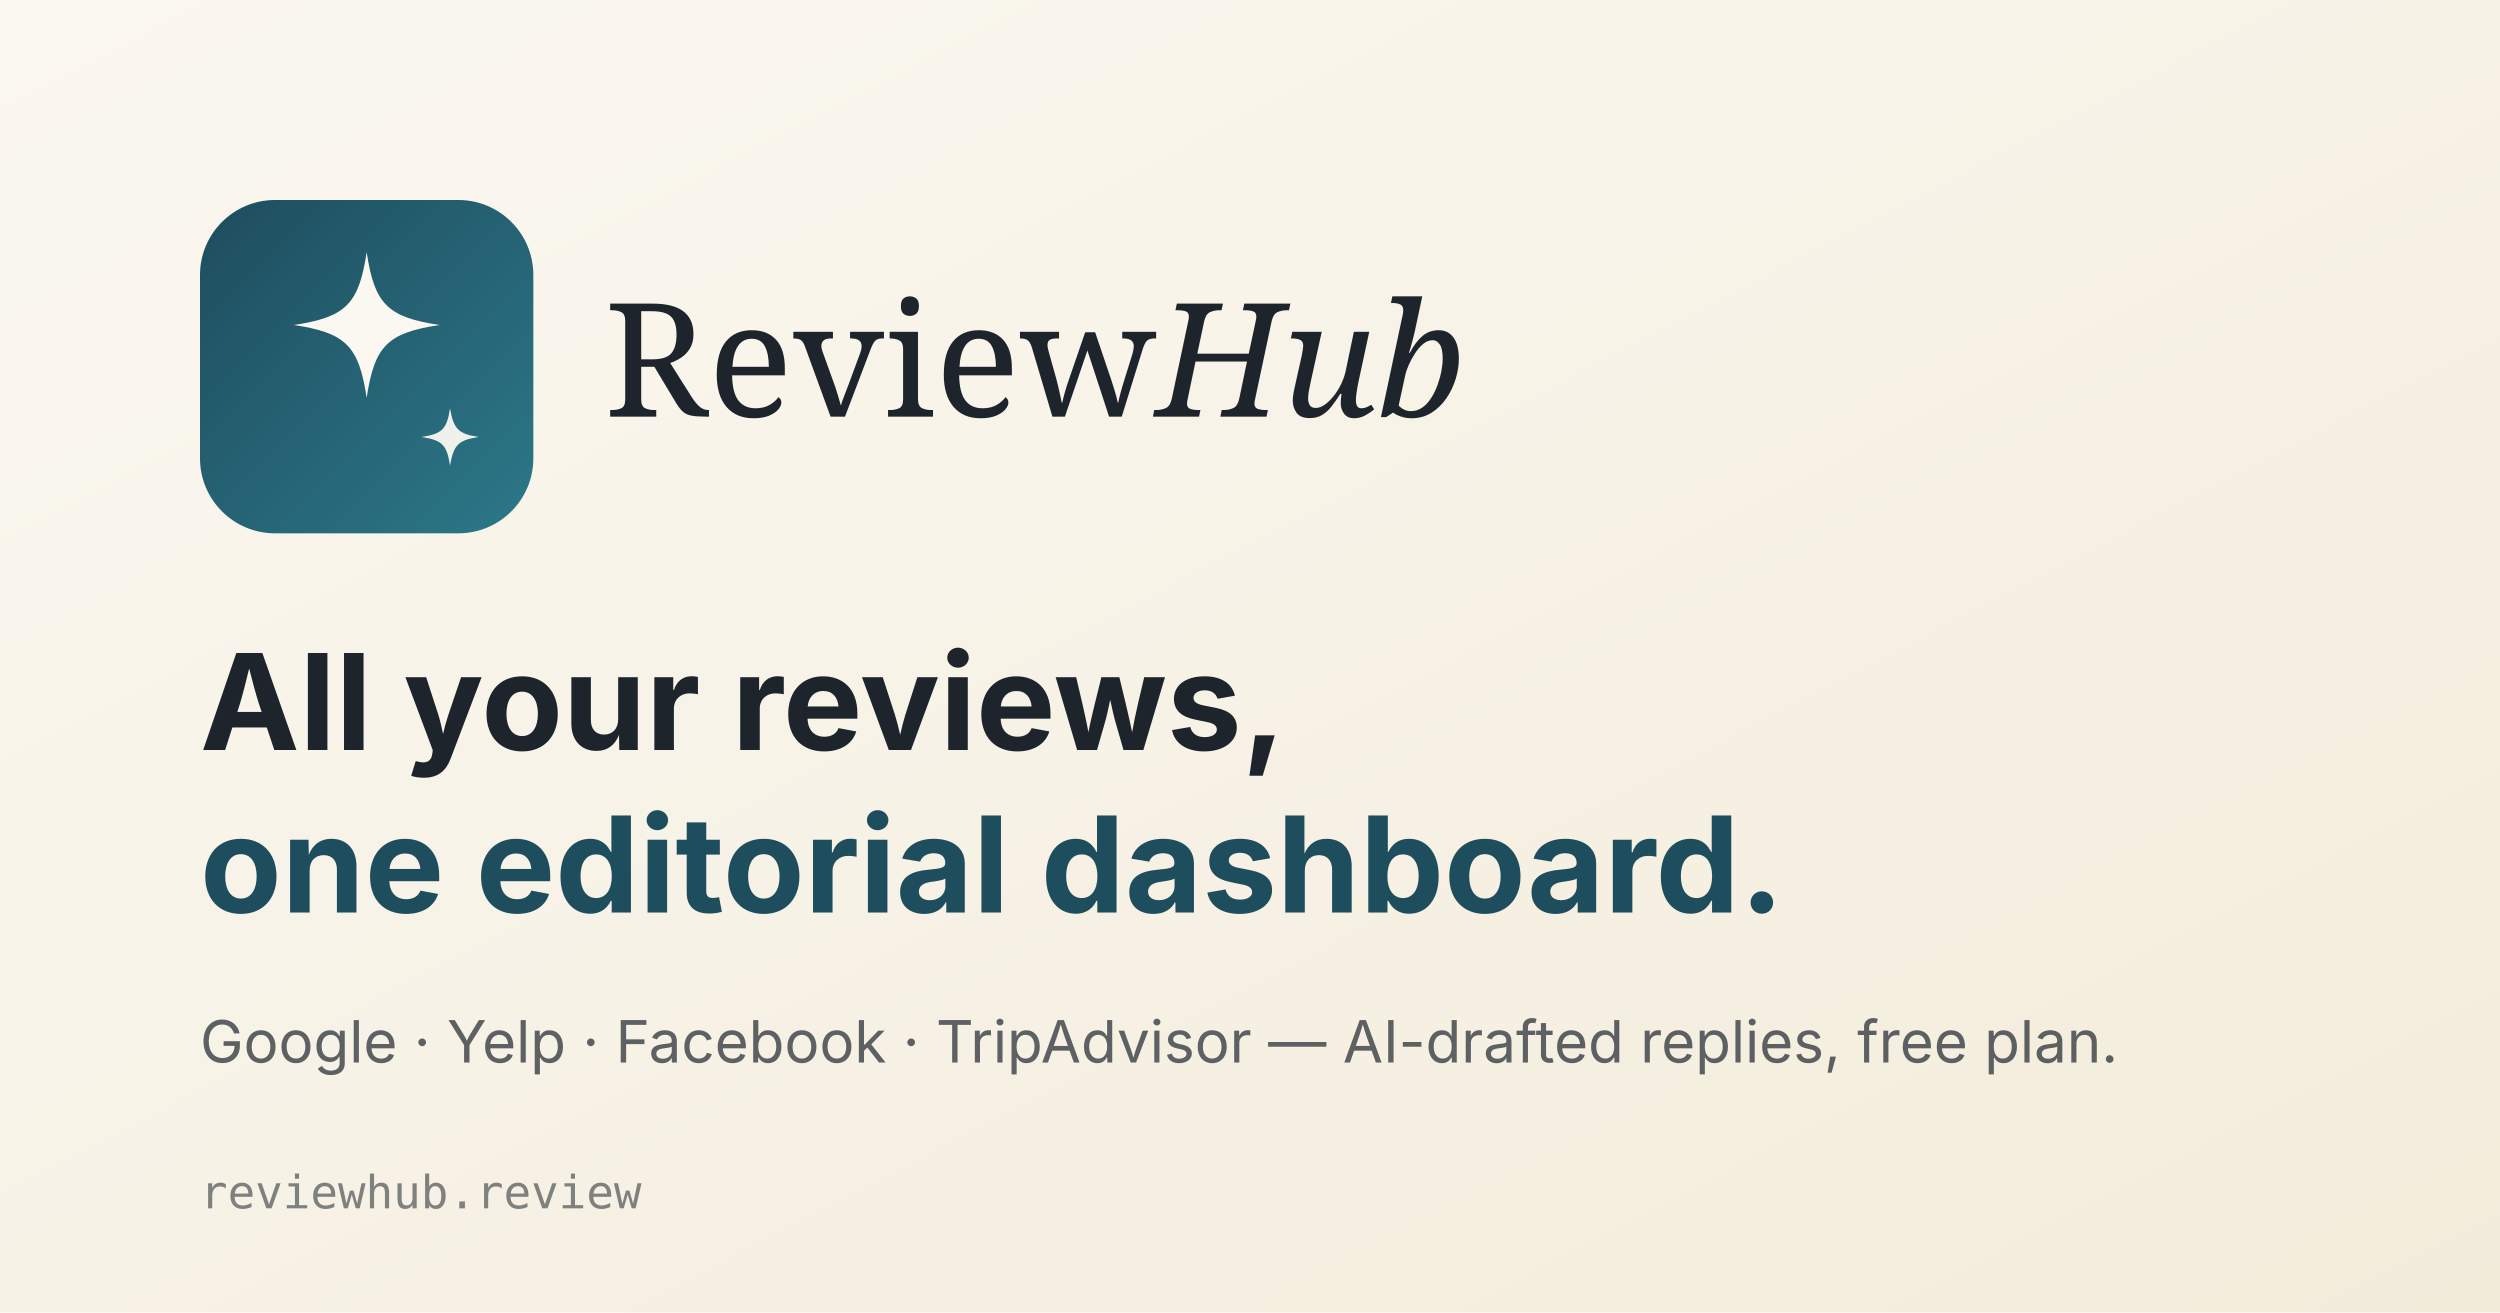
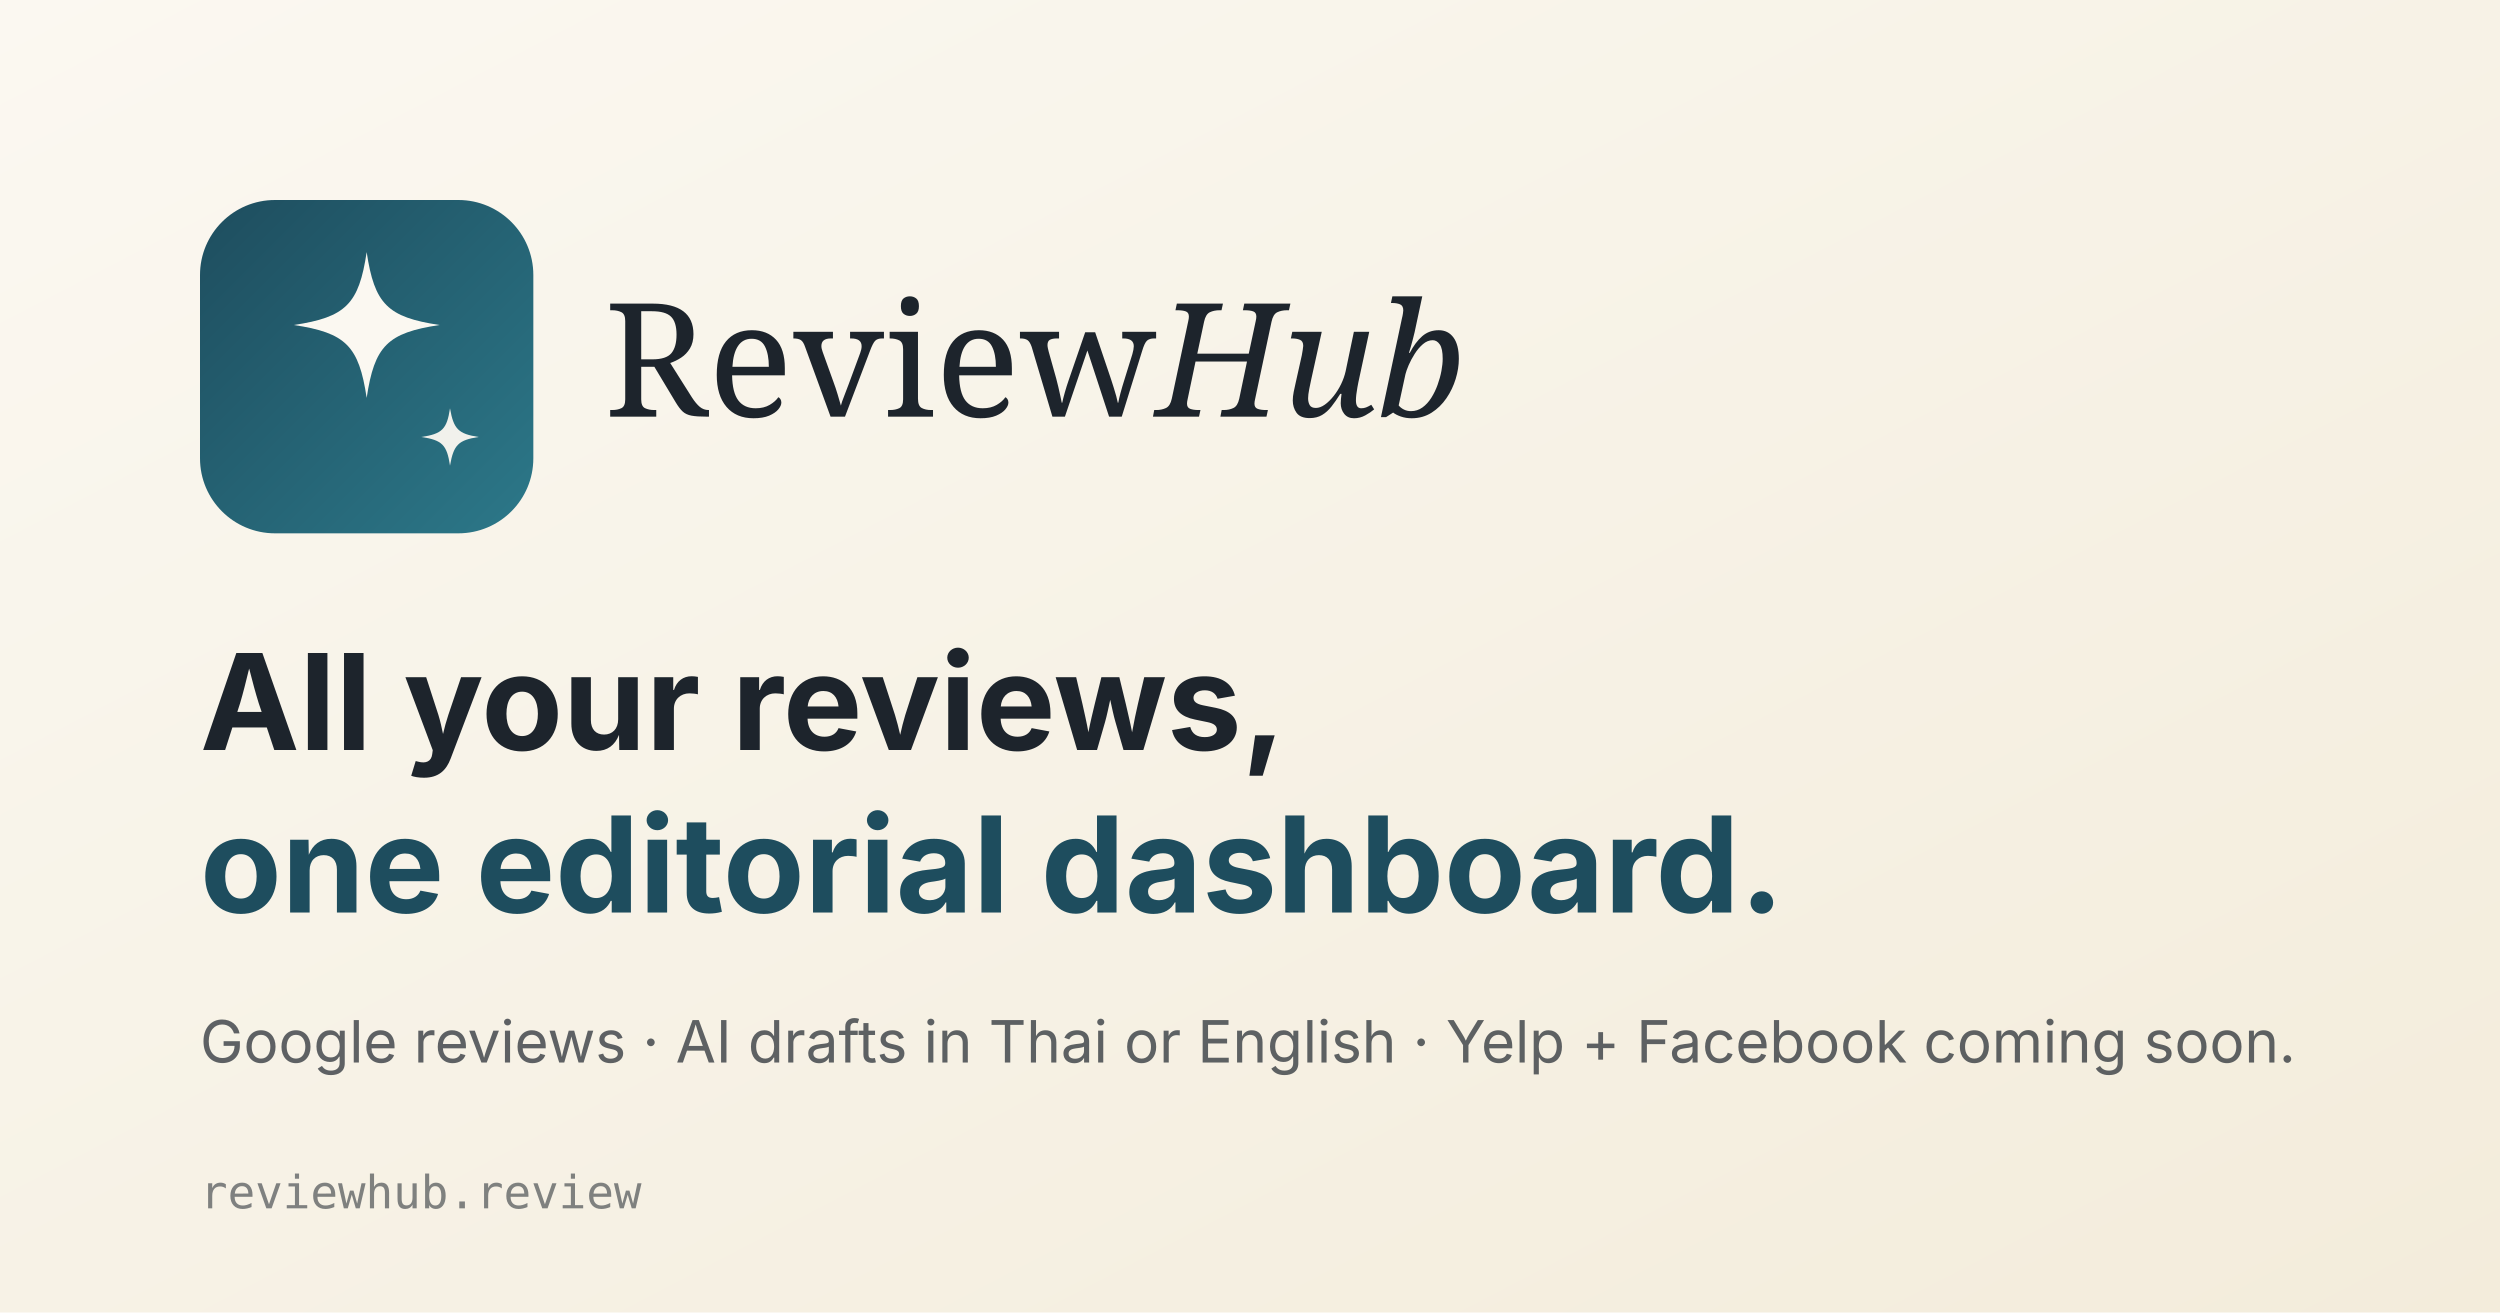
<svg xmlns="http://www.w3.org/2000/svg" width="1200" height="630" viewBox="0 0 1200 630">
  <defs>
    <linearGradient id="bg" x1="0" y1="0" x2="1" y2="1">
      <stop offset="0" stop-color="#fbf8f1" />
      <stop offset="1" stop-color="#f3ecdb" />
    </linearGradient>
    <linearGradient id="tile" x1="0" y1="0" x2="1" y2="1">
      <stop offset="0" stop-color="#1e4d5e" />
      <stop offset="1" stop-color="#2c7889" />
    </linearGradient>
  </defs>
  <rect width="1200" height="630" fill="url(#bg)" />
  <g transform="translate(96 96)">
    <rect width="160" height="160" rx="36" fill="url(#tile)" />
    <path d="M80 25c3.75 25 10 31.25 35 35-25 3.75-31.25 10-35 35-3.75-25-10-31.25-35-35 25-3.75 31.25-10 35-35z" fill="#fbf8f1" />
    <path d="M120 100c1.75 10 4 12.25 13.75 13.75-9.75 1.5-12 3.75-13.75 13.75-1.5-10-3.75-12.25-13.75-13.75 10-1.5 12.25-3.75 13.75-13.75z" fill="#fbf8f1" opacity="0.95" />
  </g>
  <text x="290" y="200" font-family="'Instrument Serif', Georgia, serif" font-size="76" fill="#1d242c">Review<tspan font-style="italic">Hub</tspan>
  </text>
  <text x="96" y="360" font-family="'Inter Tight', -apple-system, system-ui, sans-serif" font-size="64" font-weight="700" fill="#1d242c">All your reviews,</text>
  <text x="96" y="438" font-family="'Inter Tight', -apple-system, system-ui, sans-serif" font-size="64" font-weight="700" fill="#1e4d5e">one editorial dashboard.</text>
-   <text x="96" y="510" font-family="'Inter Tight', -apple-system, system-ui, sans-serif" font-size="28" font-weight="400" fill="#1d242c" opacity="0.7">Google · Yelp · Facebook · TripAdvisor — AI-drafted replies, free plan.</text>
+   <text x="96" y="510" font-family="'Inter Tight', -apple-system, system-ui, sans-serif" font-size="28" font-weight="400" fill="#1d242c" opacity="0.7">Google reviews · AI drafts in Thai or English · Yelp + Facebook coming soon.</text>
  <text x="96" y="580" font-family="'JetBrains Mono', ui-monospace, monospace" font-size="22" fill="#1d242c" opacity="0.55">reviewhub.review</text>
</svg>
